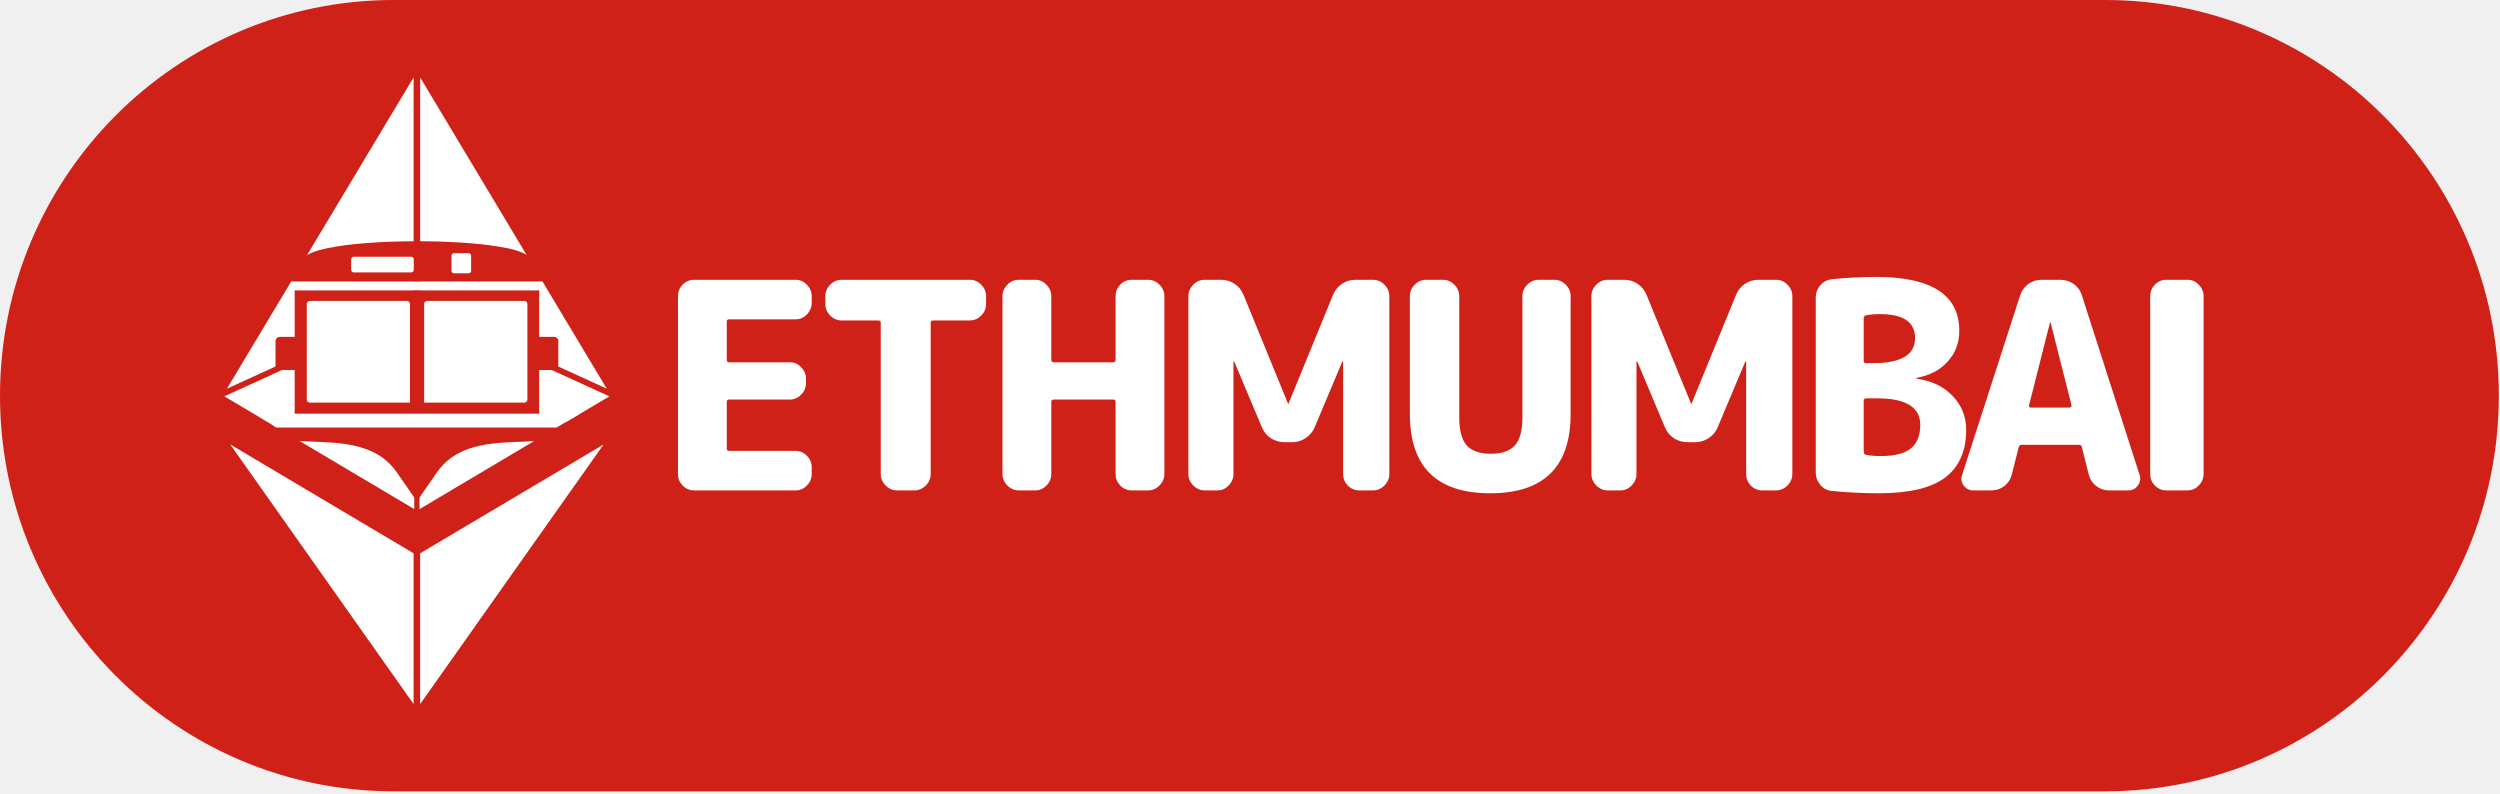
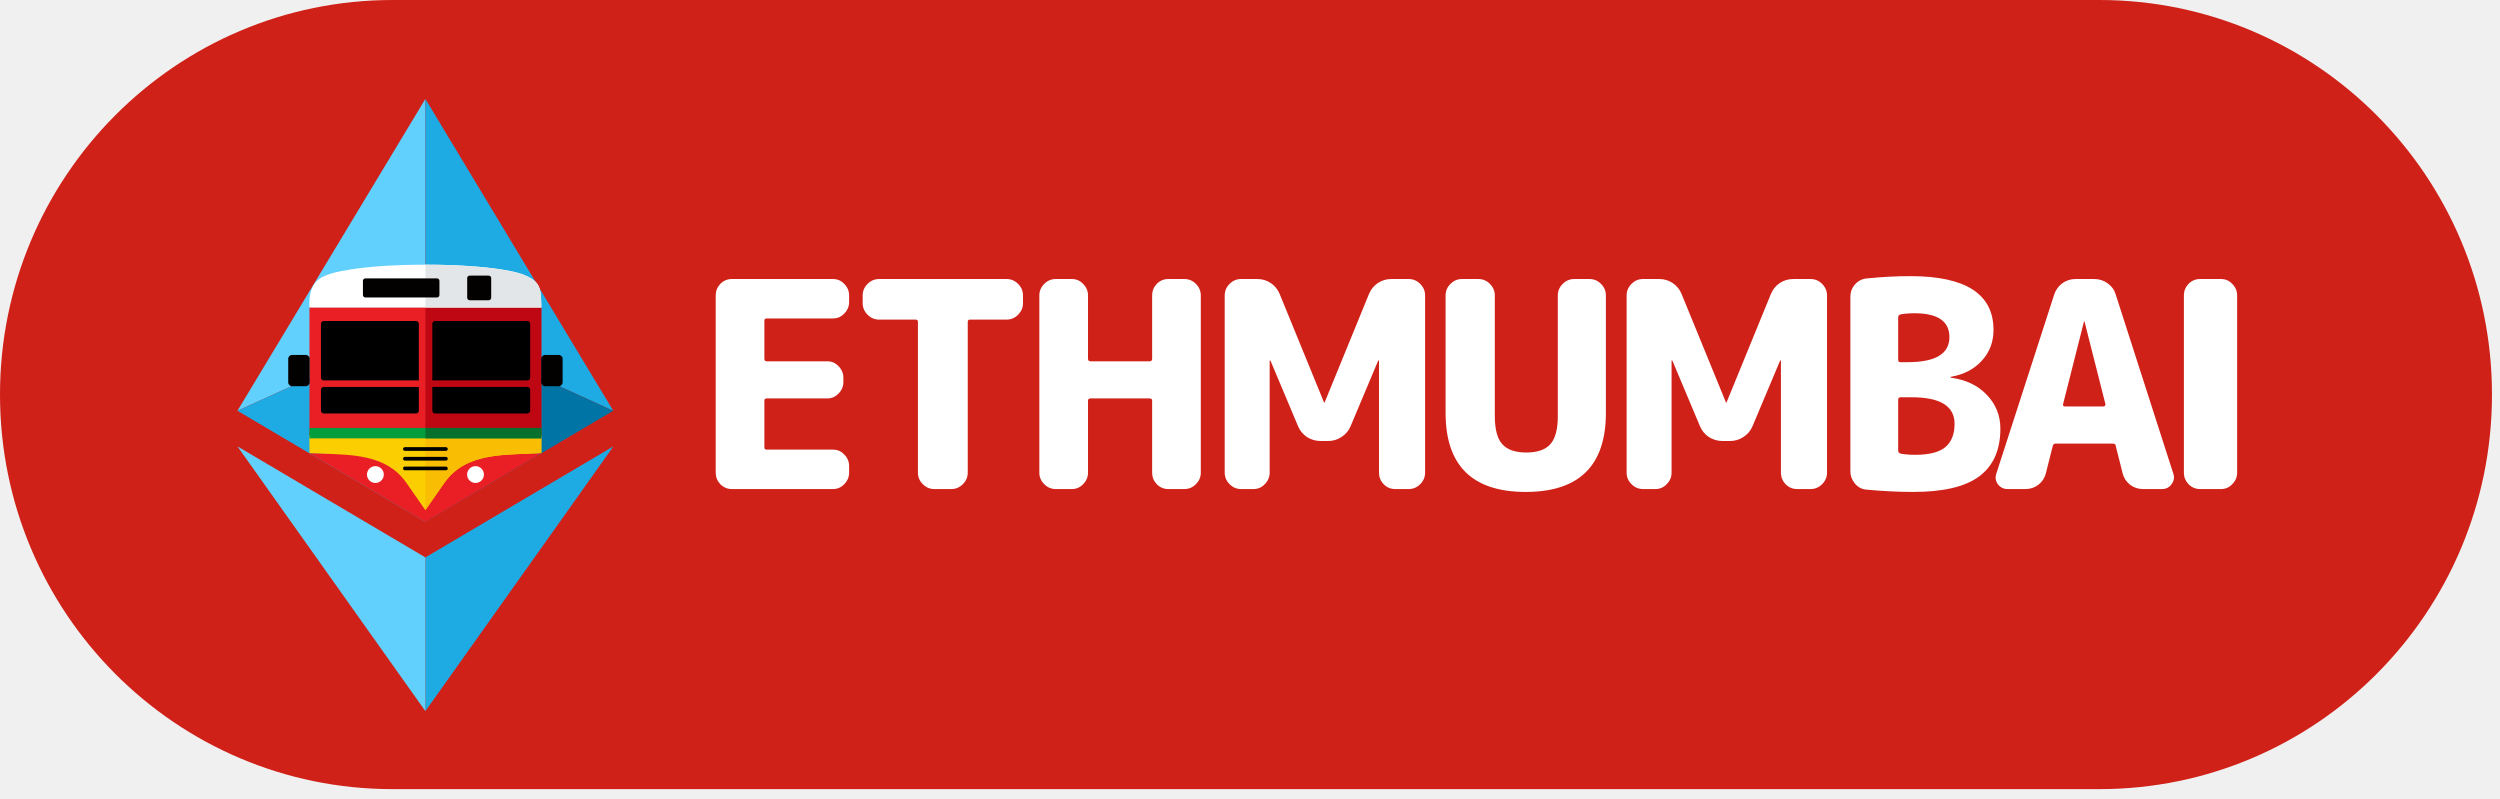
- <svg xmlns="http://www.w3.org/2000/svg" width="126" height="40" viewBox="0 0 126 40" fill="none">
-   <g clip-path="url(#clip0_211_4787)">
-     <path d="M106.098 0H19.842C8.883 0 0 8.928 0 19.941C0 30.954 8.883 39.882 19.842 39.882H106.098C117.057 39.882 125.94 30.954 125.94 19.941C125.94 8.928 117.057 0 106.098 0Z" fill="#D02119" />
-     <path d="M34.979 24.716C34.758 24.716 34.565 24.633 34.401 24.468C34.246 24.303 34.169 24.11 34.169 23.887V14.93C34.169 14.707 34.246 14.513 34.401 14.348C34.565 14.184 34.758 14.101 34.979 14.101H40.101C40.323 14.101 40.511 14.184 40.665 14.348C40.829 14.513 40.911 14.707 40.911 14.93V15.264C40.911 15.488 40.829 15.681 40.665 15.846C40.511 16.011 40.323 16.093 40.101 16.093H36.745C36.667 16.093 36.629 16.132 36.629 16.21V18.129C36.629 18.216 36.667 18.26 36.745 18.26H39.812C40.033 18.26 40.221 18.342 40.376 18.507C40.54 18.672 40.622 18.866 40.622 19.089V19.307C40.622 19.53 40.54 19.724 40.376 19.888C40.221 20.053 40.033 20.136 39.812 20.136H36.745C36.667 20.136 36.629 20.174 36.629 20.252V22.607C36.629 22.685 36.667 22.724 36.745 22.724H40.101C40.323 22.724 40.511 22.806 40.665 22.971C40.829 23.136 40.911 23.329 40.911 23.552V23.887C40.911 24.11 40.829 24.303 40.665 24.468C40.511 24.633 40.323 24.716 40.101 24.716H34.979ZM42.422 16.151C42.2 16.151 42.007 16.069 41.843 15.904C41.679 15.739 41.597 15.546 41.597 15.323V14.93C41.597 14.707 41.679 14.513 41.843 14.348C42.007 14.184 42.2 14.101 42.422 14.101H48.874C49.096 14.101 49.289 14.184 49.453 14.348C49.617 14.513 49.699 14.707 49.699 14.93V15.323C49.699 15.546 49.617 15.739 49.453 15.904C49.289 16.069 49.096 16.151 48.874 16.151H47.023C46.945 16.151 46.907 16.19 46.907 16.268V23.887C46.907 24.11 46.825 24.303 46.661 24.468C46.497 24.633 46.304 24.716 46.082 24.716H45.214C44.992 24.716 44.799 24.633 44.635 24.468C44.471 24.303 44.389 24.11 44.389 23.887V16.268C44.389 16.19 44.351 16.151 44.273 16.151H42.422ZM51.35 24.716C51.128 24.716 50.935 24.633 50.771 24.468C50.607 24.303 50.525 24.11 50.525 23.887V14.93C50.525 14.707 50.607 14.513 50.771 14.348C50.935 14.184 51.128 14.101 51.35 14.101H52.175C52.396 14.101 52.584 14.184 52.739 14.348C52.903 14.513 52.985 14.707 52.985 14.93V18.129C52.985 18.216 53.028 18.26 53.115 18.26H56.096C56.182 18.26 56.226 18.216 56.226 18.129V14.93C56.226 14.707 56.303 14.513 56.457 14.348C56.621 14.184 56.814 14.101 57.036 14.101H57.861C58.082 14.101 58.275 14.184 58.439 14.348C58.603 14.513 58.685 14.707 58.685 14.93V23.887C58.685 24.11 58.603 24.303 58.439 24.468C58.275 24.633 58.082 24.716 57.861 24.716H57.036C56.814 24.716 56.621 24.633 56.457 24.468C56.303 24.303 56.226 24.11 56.226 23.887V20.252C56.226 20.174 56.182 20.136 56.096 20.136H53.115C53.028 20.136 52.985 20.174 52.985 20.252V23.887C52.985 24.11 52.903 24.303 52.739 24.468C52.584 24.633 52.396 24.716 52.175 24.716H51.35Z" fill="white" />
-     <path d="M60.719 24.716C60.497 24.716 60.304 24.633 60.14 24.468C59.977 24.303 59.894 24.11 59.894 23.887V14.93C59.894 14.707 59.977 14.513 60.14 14.348C60.304 14.184 60.497 14.101 60.719 14.101H61.544C61.795 14.101 62.021 14.169 62.224 14.305C62.426 14.441 62.576 14.625 62.672 14.857L64.915 20.339C64.915 20.349 64.92 20.354 64.929 20.354C64.939 20.354 64.944 20.349 64.944 20.339L67.186 14.857C67.283 14.625 67.432 14.441 67.635 14.305C67.837 14.169 68.064 14.101 68.315 14.101H69.197C69.419 14.101 69.612 14.184 69.776 14.348C69.94 14.513 70.022 14.707 70.022 14.93V23.887C70.022 24.11 69.94 24.303 69.776 24.468C69.612 24.633 69.419 24.716 69.197 24.716H68.503C68.281 24.716 68.088 24.633 67.924 24.468C67.77 24.303 67.693 24.11 67.693 23.887V18.231C67.693 18.221 67.688 18.216 67.678 18.216C67.659 18.216 67.649 18.221 67.649 18.231L66.26 21.531C66.164 21.764 66.009 21.948 65.797 22.084C65.595 22.22 65.368 22.287 65.117 22.287H64.741C64.49 22.287 64.259 22.22 64.047 22.084C63.844 21.948 63.695 21.764 63.598 21.531L62.209 18.231C62.209 18.221 62.2 18.216 62.18 18.216C62.171 18.216 62.166 18.221 62.166 18.231V23.887C62.166 24.11 62.084 24.303 61.92 24.468C61.766 24.633 61.578 24.716 61.356 24.716H60.719ZM79.159 20.863C79.159 23.528 77.809 24.861 75.108 24.861C72.408 24.861 71.057 23.528 71.057 20.863V14.93C71.057 14.707 71.139 14.513 71.303 14.348C71.467 14.184 71.66 14.101 71.882 14.101H72.721C72.943 14.101 73.136 14.184 73.3 14.348C73.464 14.513 73.546 14.707 73.546 14.93V21.037C73.546 21.696 73.671 22.166 73.922 22.447C74.173 22.729 74.578 22.869 75.137 22.869C75.697 22.869 76.102 22.729 76.353 22.447C76.603 22.166 76.729 21.696 76.729 21.037V14.93C76.729 14.707 76.811 14.513 76.975 14.348C77.139 14.184 77.332 14.101 77.553 14.101H78.335C78.557 14.101 78.749 14.184 78.913 14.348C79.078 14.513 79.159 14.707 79.159 14.93V20.863ZM81.031 24.716C80.809 24.716 80.617 24.633 80.453 24.468C80.289 24.303 80.207 24.11 80.207 23.887V14.93C80.207 14.707 80.289 14.513 80.453 14.348C80.617 14.184 80.809 14.101 81.031 14.101H81.856C82.107 14.101 82.334 14.169 82.536 14.305C82.739 14.441 82.888 14.625 82.984 14.857L85.227 20.339C85.227 20.349 85.232 20.354 85.242 20.354C85.251 20.354 85.256 20.349 85.256 20.339L87.499 14.857C87.595 14.625 87.744 14.441 87.947 14.305C88.15 14.169 88.376 14.101 88.627 14.101H89.51C89.731 14.101 89.924 14.184 90.088 14.348C90.252 14.513 90.334 14.707 90.334 14.93V23.887C90.334 24.11 90.252 24.303 90.088 24.468C89.924 24.633 89.731 24.716 89.51 24.716H88.815C88.593 24.716 88.4 24.633 88.236 24.468C88.082 24.303 88.005 24.11 88.005 23.887V18.231C88.005 18.221 88 18.216 87.99 18.216C87.971 18.216 87.961 18.221 87.961 18.231L86.573 21.531C86.476 21.764 86.322 21.948 86.11 22.084C85.907 22.22 85.68 22.287 85.43 22.287H85.053C84.802 22.287 84.571 22.22 84.359 22.084C84.156 21.948 84.007 21.764 83.91 21.531L82.522 18.231C82.522 18.221 82.512 18.216 82.493 18.216C82.483 18.216 82.478 18.221 82.478 18.231V23.887C82.478 24.11 82.396 24.303 82.232 24.468C82.078 24.633 81.89 24.716 81.668 24.716H81.031ZM93.93 20.208V22.767C93.93 22.855 93.974 22.908 94.061 22.927C94.263 22.966 94.509 22.985 94.798 22.985C95.483 22.985 95.985 22.859 96.303 22.607C96.621 22.346 96.781 21.948 96.781 21.415C96.781 20.523 96.057 20.077 94.61 20.077H94.046C93.969 20.077 93.93 20.121 93.93 20.208ZM93.93 16.05V18.187C93.93 18.265 93.969 18.303 94.046 18.303H94.408C95.816 18.303 96.52 17.882 96.52 17.038C96.52 16.234 95.932 15.832 94.755 15.832C94.475 15.832 94.239 15.851 94.046 15.89C93.969 15.909 93.93 15.963 93.93 16.05ZM92.325 24.745C92.093 24.725 91.9 24.623 91.746 24.439C91.591 24.255 91.514 24.047 91.514 23.814V15.003C91.514 14.761 91.591 14.552 91.746 14.378C91.91 14.193 92.107 14.092 92.339 14.072C93.091 13.995 93.829 13.956 94.552 13.956C97.35 13.956 98.748 14.862 98.748 16.675C98.748 17.286 98.55 17.804 98.155 18.231C97.769 18.657 97.248 18.929 96.592 19.045C96.583 19.045 96.578 19.055 96.578 19.074C96.578 19.084 96.588 19.089 96.607 19.089C97.369 19.195 97.972 19.486 98.416 19.961C98.869 20.436 99.095 21.003 99.095 21.662C99.095 22.738 98.739 23.543 98.025 24.076C97.321 24.599 96.212 24.861 94.697 24.861C93.935 24.861 93.144 24.822 92.325 24.745ZM103.32 16.253L102.264 20.426C102.254 20.455 102.259 20.485 102.278 20.514C102.307 20.533 102.336 20.543 102.365 20.543H104.304C104.333 20.543 104.357 20.533 104.376 20.514C104.405 20.485 104.414 20.455 104.405 20.426L103.349 16.253C103.349 16.244 103.344 16.239 103.334 16.239C103.325 16.239 103.32 16.244 103.32 16.253ZM99.457 24.716C99.254 24.716 99.09 24.633 98.965 24.468C98.849 24.303 98.825 24.124 98.892 23.93L101.815 14.886C101.892 14.654 102.027 14.465 102.22 14.319C102.423 14.174 102.645 14.101 102.886 14.101H103.841C104.091 14.101 104.318 14.174 104.521 14.319C104.723 14.465 104.858 14.654 104.926 14.886L107.834 23.93C107.901 24.124 107.872 24.303 107.747 24.468C107.631 24.633 107.472 24.716 107.269 24.716H106.3C106.059 24.716 105.842 24.643 105.649 24.498C105.456 24.342 105.331 24.149 105.273 23.916L104.926 22.535C104.916 22.457 104.868 22.418 104.781 22.418H101.887C101.81 22.418 101.762 22.457 101.743 22.535L101.395 23.916C101.338 24.149 101.212 24.342 101.019 24.498C100.826 24.643 100.609 24.716 100.368 24.716H99.457ZM109.18 24.716C108.958 24.716 108.766 24.633 108.602 24.468C108.447 24.303 108.37 24.11 108.37 23.887V14.93C108.37 14.707 108.447 14.513 108.602 14.348C108.766 14.184 108.958 14.101 109.18 14.101H110.251C110.473 14.101 110.661 14.184 110.815 14.348C110.979 14.513 111.061 14.707 111.061 14.93V23.887C111.061 24.11 110.979 24.303 110.815 24.468C110.661 24.633 110.473 24.716 110.251 24.716H109.18Z" fill="white" />
-     <path d="M20.929 3.604V15.343L11.231 19.775L20.929 3.604Z" fill="white" />
-     <path d="M20.846 3.901V15.289L11.438 19.59L20.846 3.901ZM21.011 3.307L11.023 19.961L21.011 15.396V3.307Z" fill="#D02119" />
-     <path d="M21.093 15.343V3.604L30.787 19.775L21.093 15.343Z" fill="white" />
-     <path d="M21.176 3.902L30.58 19.59L21.176 15.29V3.902ZM21.011 3.307V15.396L30.995 19.961L21.011 3.307Z" fill="#D02119" />
-     <path d="M11.165 19.969L20.945 15.499V25.776L11.165 19.969Z" fill="white" />
-     <path d="M20.879 15.602V25.659L11.308 19.976L20.879 15.601M21.011 15.396L11.023 19.961L21.011 25.892V15.396Z" fill="#D02119" />
-     <path d="M21.077 15.499L30.853 19.969L21.077 25.776V15.499Z" fill="white" />
-     <path d="M21.143 15.602L30.711 19.977L21.143 25.66V15.602M21.011 15.396V25.892L30.995 19.961L21.011 15.396Z" fill="#D02119" />
-     <path d="M21.093 27.84L30.712 22.131L21.093 35.745V27.84Z" fill="white" />
-     <path d="M30.421 22.4L21.175 35.485V27.887L30.421 22.4M31.003 21.863L21.011 27.793V36.004L31.003 21.863Z" fill="#D02119" />
-     <path d="M11.314 22.131L20.929 27.84V35.745L11.314 22.131Z" fill="white" />
-     <path d="M11.604 22.4L20.846 27.887V35.485L11.604 22.4ZM11.023 21.863L21.011 36.004V27.793L11.023 21.863Z" fill="#D02119" />
-     <path d="M27.174 14.628H14.852V21.3H27.174V14.628Z" fill="#D02119" />
-     <path d="M15.609 15.168H20.514C20.596 15.168 20.662 15.235 20.662 15.317V20.29H15.609C15.527 20.29 15.461 20.223 15.461 20.141V15.317C15.461 15.235 15.527 15.168 15.609 15.168Z" fill="white" />
-     <path d="M21.526 15.168H26.432C26.514 15.168 26.58 15.235 26.58 15.317V20.141C26.58 20.224 26.513 20.29 26.432 20.29H21.378V15.317C21.378 15.235 21.445 15.168 21.526 15.168Z" fill="white" />
-     <path fill-rule="evenodd" clip-rule="evenodd" d="M14.848 14.184L27.175 14.181C27.143 13.579 27.231 13.307 26.713 12.947C26.266 12.637 25.727 12.527 25.089 12.422C22.953 12.071 19.122 12.071 16.982 12.421C16.413 12.514 15.73 12.651 15.348 12.938C14.969 13.222 14.815 13.455 14.848 14.184L14.848 14.184Z" fill="#D02119" />
-     <path d="M20.722 12.938H17.831C17.758 12.938 17.699 12.997 17.699 13.07V13.598C17.699 13.671 17.758 13.73 17.831 13.73H20.722C20.795 13.73 20.854 13.671 20.854 13.598V13.07C20.854 12.997 20.795 12.938 20.722 12.938Z" fill="white" />
-     <path d="M23.613 12.758H22.887C22.814 12.758 22.755 12.817 22.755 12.89V13.645C22.755 13.719 22.814 13.778 22.887 13.778H23.613C23.686 13.778 23.745 13.719 23.745 13.645V12.89C23.745 12.817 23.686 12.758 23.613 12.758Z" fill="white" />
-     <path fill-rule="evenodd" clip-rule="evenodd" d="M27.175 22.221L25.797 22.282C24.278 22.349 22.878 22.571 22.019 23.812L21.011 25.267L20.003 23.811C19.142 22.564 17.736 22.341 16.21 22.278L14.851 22.221L13.391 21.274H28.67L27.175 22.221Z" fill="#D02119" />
-     <path fill-rule="evenodd" clip-rule="evenodd" d="M29.225 20.85H12.845L13.919 21.549H28.05L29.225 20.85Z" fill="white" />
-     <path d="M14.817 16.979H14.092C13.979 16.979 13.886 17.072 13.886 17.186V18.441C13.886 18.556 13.979 18.649 14.092 18.649H14.817C14.931 18.649 15.023 18.556 15.023 18.441V17.186C15.023 17.072 14.931 16.979 14.817 16.979Z" fill="#D02119" />
-     <path d="M27.933 16.979H27.209C27.095 16.979 27.002 17.072 27.002 17.186V18.441C27.002 18.556 27.095 18.649 27.209 18.649H27.933C28.047 18.649 28.139 18.556 28.139 18.441V17.186C28.139 17.072 28.047 16.979 27.933 16.979Z" fill="#D02119" />
-     <path d="M27.225 14.183H14.814V14.627H27.225V14.183Z" fill="white" />
-     <path fill-rule="evenodd" clip-rule="evenodd" d="M27.407 14.184H14.619L14.85 13.796H27.176L27.407 14.184Z" fill="#D02119" />
+ <svg xmlns="http://www.w3.org/2000/svg" width="354" height="113" viewBox="0 0 354 113" fill="none">
+   <g clip-path="url(#clip0_2106_2449)">
+     <path d="M297.27 0H55.593C24.89 0 0 25.014 0 55.871V55.871C0 86.728 24.89 111.742 55.593 111.742H297.27C327.974 111.742 352.864 86.728 352.864 55.871V55.871C352.864 25.014 327.974 0 297.27 0Z" fill="#D02119" />
+     <path d="M103.614 69.249C102.992 69.249 102.452 69.018 101.992 68.556C101.56 68.095 101.344 67.552 101.344 66.927V41.832C101.344 41.207 101.56 40.664 101.992 40.202C102.452 39.741 102.992 39.51 103.614 39.51H117.964C118.586 39.51 119.113 39.741 119.545 40.202C120.004 40.664 120.234 41.207 120.234 41.832V42.769C120.234 43.394 120.004 43.937 119.545 44.398C119.113 44.86 118.586 45.091 117.964 45.091H108.559C108.343 45.091 108.235 45.2 108.235 45.417V50.794C108.235 51.039 108.343 51.161 108.559 51.161H117.153C117.774 51.161 118.301 51.392 118.734 51.854C119.194 52.315 119.423 52.859 119.423 53.483V54.094C119.423 54.719 119.194 55.262 118.734 55.724C118.301 56.186 117.774 56.416 117.153 56.416H108.559C108.343 56.416 108.235 56.525 108.235 56.742V63.342C108.235 63.559 108.343 63.668 108.559 63.668H117.964C118.586 63.668 119.113 63.899 119.545 64.36C120.004 64.822 120.234 65.365 120.234 65.99V66.927C120.234 67.552 120.004 68.095 119.545 68.556C119.113 69.018 118.586 69.249 117.964 69.249H103.614ZM124.466 45.254C123.844 45.254 123.304 45.023 122.844 44.561C122.385 44.1 122.155 43.556 122.155 42.932V41.832C122.155 41.207 122.385 40.664 122.844 40.202C123.304 39.741 123.844 39.51 124.466 39.51H142.545C143.167 39.51 143.708 39.741 144.167 40.202C144.626 40.664 144.856 41.207 144.856 41.832V42.932C144.856 43.556 144.626 44.1 144.167 44.561C143.708 45.023 143.167 45.254 142.545 45.254H137.357C137.14 45.254 137.032 45.363 137.032 45.58V66.927C137.032 67.552 136.802 68.095 136.343 68.556C135.883 69.018 135.343 69.249 134.722 69.249H132.289C131.668 69.249 131.127 69.018 130.668 68.556C130.209 68.095 129.979 67.552 129.979 66.927V45.58C129.979 45.363 129.87 45.254 129.654 45.254H124.466ZM149.482 69.249C148.86 69.249 148.319 69.018 147.86 68.556C147.4 68.095 147.171 67.552 147.171 66.927V41.832C147.171 41.207 147.4 40.664 147.86 40.202C148.319 39.741 148.86 39.51 149.482 39.51H151.792C152.413 39.51 152.94 39.741 153.373 40.202C153.833 40.664 154.062 41.207 154.062 41.832V50.794C154.062 51.039 154.184 51.161 154.427 51.161H162.778C163.021 51.161 163.143 51.039 163.143 50.794V41.832C163.143 41.207 163.359 40.664 163.791 40.202C164.25 39.741 164.791 39.51 165.413 39.51H167.723C168.345 39.51 168.885 39.741 169.344 40.202C169.804 40.664 170.034 41.207 170.034 41.832V66.927C170.034 67.552 169.804 68.095 169.344 68.556C168.885 69.018 168.345 69.249 167.723 69.249H165.413C164.791 69.249 164.25 69.018 163.791 68.556C163.359 68.095 163.143 67.552 163.143 66.927V56.742C163.143 56.525 163.021 56.416 162.778 56.416H154.427C154.184 56.416 154.062 56.525 154.062 56.742V66.927C154.062 67.552 153.833 68.095 153.373 68.556C152.94 69.018 152.413 69.249 151.792 69.249H149.482Z" fill="white" />
+     <path d="M175.729 69.249C175.107 69.249 174.567 69.018 174.107 68.557C173.648 68.095 173.418 67.552 173.418 66.927V41.832C173.418 41.207 173.648 40.664 174.107 40.203C174.567 39.741 175.107 39.51 175.729 39.51H178.039C178.742 39.51 179.377 39.7 179.945 40.08C180.512 40.461 180.931 40.977 181.201 41.628L187.484 56.987C187.484 57.014 187.498 57.028 187.525 57.028C187.552 57.028 187.565 57.014 187.565 56.987L193.849 41.628C194.119 40.977 194.538 40.461 195.105 40.08C195.673 39.7 196.308 39.51 197.011 39.51H199.484C200.105 39.51 200.645 39.741 201.105 40.203C201.564 40.664 201.794 41.207 201.794 41.832V66.927C201.794 67.552 201.564 68.095 201.105 68.557C200.645 69.018 200.105 69.249 199.484 69.249H197.538C196.916 69.249 196.376 69.018 195.916 68.557C195.484 68.095 195.268 67.552 195.268 66.927V51.08C195.268 51.053 195.254 51.039 195.227 51.039C195.173 51.039 195.146 51.053 195.146 51.08L191.254 60.328C190.984 60.979 190.551 61.495 189.957 61.876C189.39 62.256 188.754 62.446 188.052 62.446H186.998C186.295 62.446 185.647 62.256 185.052 61.876C184.485 61.495 184.066 60.979 183.795 60.328L179.904 51.08C179.904 51.053 179.877 51.039 179.823 51.039C179.796 51.039 179.783 51.053 179.783 51.08V66.927C179.783 67.552 179.553 68.095 179.093 68.557C178.661 69.018 178.134 69.249 177.512 69.249H175.729ZM227.395 58.454C227.395 65.922 223.612 69.657 216.045 69.657C208.478 69.657 204.695 65.922 204.695 58.454V41.832C204.695 41.207 204.924 40.664 205.384 40.203C205.843 39.741 206.384 39.51 207.006 39.51H209.356C209.978 39.51 210.519 39.741 210.978 40.203C211.438 40.664 211.667 41.207 211.667 41.832V58.943C211.667 60.789 212.019 62.106 212.721 62.894C213.424 63.682 214.559 64.076 216.126 64.076C217.693 64.076 218.829 63.682 219.531 62.894C220.234 62.106 220.585 60.789 220.585 58.943V41.832C220.585 41.207 220.815 40.664 221.275 40.203C221.734 39.741 222.275 39.51 222.896 39.51H225.085C225.707 39.51 226.247 39.741 226.707 40.203C227.166 40.664 227.395 41.207 227.395 41.832V58.454ZM232.641 69.249C232.019 69.249 231.478 69.018 231.019 68.557C230.559 68.095 230.33 67.552 230.33 66.927V41.832C230.33 41.207 230.559 40.664 231.019 40.203C231.478 39.741 232.019 39.51 232.641 39.51H234.951C235.653 39.51 236.289 39.7 236.856 40.08C237.424 40.461 237.842 40.977 238.113 41.628L244.396 56.987C244.396 57.014 244.41 57.028 244.437 57.028C244.463 57.028 244.477 57.014 244.477 56.987L250.76 41.628C251.031 40.977 251.449 40.461 252.017 40.08C252.584 39.7 253.22 39.51 253.922 39.51H256.395C257.016 39.51 257.557 39.741 258.016 40.203C258.476 40.664 258.706 41.207 258.706 41.832V66.927C258.706 67.552 258.476 68.095 258.016 68.557C257.557 69.018 257.016 69.249 256.395 69.249H254.449C253.828 69.249 253.287 69.018 252.828 68.557C252.395 68.095 252.179 67.552 252.179 66.927V51.08C252.179 51.053 252.166 51.039 252.138 51.039C252.085 51.039 252.057 51.053 252.057 51.08L248.166 60.328C247.895 60.979 247.463 61.495 246.869 61.876C246.301 62.256 245.666 62.446 244.964 62.446H243.91C243.207 62.446 242.559 62.256 241.964 61.876C241.396 61.495 240.978 60.979 240.707 60.328L236.816 51.08C236.816 51.053 236.788 51.039 236.734 51.039C236.707 51.039 236.694 51.053 236.694 51.08V66.927C236.694 67.552 236.464 68.095 236.005 68.557C235.572 69.018 235.045 69.249 234.424 69.249H232.641ZM268.782 56.62V63.79C268.782 64.035 268.903 64.184 269.146 64.238C269.714 64.347 270.403 64.401 271.213 64.401C273.132 64.401 274.538 64.049 275.429 63.342C276.321 62.609 276.767 61.495 276.767 60.002C276.767 57.503 274.74 56.254 270.686 56.254H269.105C268.889 56.254 268.782 56.376 268.782 56.62ZM268.782 44.969V50.958C268.782 51.175 268.889 51.283 269.105 51.283H270.119C274.064 51.283 276.037 50.102 276.037 47.739C276.037 45.485 274.389 44.358 271.092 44.358C270.308 44.358 269.646 44.412 269.105 44.521C268.889 44.575 268.782 44.724 268.782 44.969ZM264.282 69.331C263.633 69.276 263.093 68.991 262.66 68.475C262.228 67.959 262.012 67.376 262.012 66.724V42.036C262.012 41.357 262.228 40.773 262.66 40.284C263.12 39.768 263.674 39.483 264.322 39.428C266.43 39.211 268.497 39.102 270.524 39.102C278.361 39.102 282.28 41.642 282.28 46.721C282.28 48.432 281.726 49.885 280.618 51.08C279.537 52.275 278.078 53.035 276.24 53.361C276.213 53.361 276.2 53.388 276.2 53.443C276.2 53.47 276.227 53.483 276.281 53.483C278.415 53.782 280.105 54.597 281.348 55.928C282.618 57.259 283.253 58.847 283.253 60.694C283.253 63.709 282.253 65.963 280.253 67.457C278.28 68.924 275.173 69.657 270.93 69.657C268.795 69.657 266.579 69.548 264.282 69.331ZM295.089 45.539L292.13 57.231C292.103 57.313 292.116 57.394 292.17 57.476C292.251 57.53 292.332 57.557 292.413 57.557H297.846C297.926 57.557 297.994 57.53 298.048 57.476C298.129 57.394 298.156 57.313 298.129 57.231L295.17 45.539C295.17 45.512 295.156 45.498 295.13 45.498C295.102 45.498 295.089 45.512 295.089 45.539ZM284.265 69.249C283.698 69.249 283.239 69.018 282.887 68.557C282.563 68.095 282.495 67.593 282.684 67.05L290.873 41.71C291.089 41.058 291.467 40.528 292.008 40.121C292.576 39.714 293.197 39.51 293.873 39.51H296.548C297.251 39.51 297.886 39.714 298.453 40.121C299.021 40.528 299.399 41.058 299.588 41.71L307.736 67.05C307.925 67.593 307.844 68.095 307.493 68.557C307.169 69.018 306.723 69.249 306.155 69.249H303.439C302.764 69.249 302.156 69.046 301.615 68.639C301.074 68.204 300.723 67.661 300.561 67.009L299.588 63.139C299.562 62.921 299.427 62.813 299.183 62.813H291.076C290.859 62.813 290.724 62.921 290.67 63.139L289.697 67.009C289.535 67.661 289.184 68.204 288.643 68.639C288.103 69.046 287.495 69.249 286.819 69.249H284.265ZM311.509 69.249C310.887 69.249 310.347 69.018 309.887 68.557C309.455 68.095 309.239 67.552 309.239 66.927V41.832C309.239 41.207 309.455 40.664 309.887 40.203C310.347 39.741 310.887 39.51 311.509 39.51H314.509C315.13 39.51 315.657 39.741 316.089 40.203C316.549 40.664 316.779 41.207 316.779 41.832V66.927C316.779 67.552 316.549 68.095 316.089 68.557C315.657 69.018 315.13 69.249 314.509 69.249H311.509Z" fill="white" />
+     <path d="M60.233 14.009V46.061L33.621 58.163L60.233 14.009Z" fill="#62D0FC" />
+     <path d="M86.836 58.163L60.234 46.061V14.009L86.836 58.163Z" fill="#1EABE4" />
+     <path d="M60.233 73.886V46.062L33.621 58.164L60.233 73.886Z" fill="#1EABE4" />
+     <path d="M86.836 58.164L60.234 46.062V73.886L86.836 58.164Z" fill="#0075A5" />
+     <path d="M76.664 64.176H43.801L60.24 73.9L76.664 64.176Z" fill="#E91F25" />
+     <path d="M86.857 63.206L60.234 78.929V100.697L86.857 63.206Z" fill="#1EABE4" />
+     <path d="M33.621 63.206L60.233 78.929V100.697L33.621 63.206Z" fill="#62D0FC" />
+     <path d="M76.653 43.499H43.822V61.714H76.653V43.499Z" fill="#E91F25" />
+     <path d="M76.65 43.499H60.24V61.714H76.65V43.499Z" fill="#BF0613" />
+     <path d="M45.844 45.457H58.914C59.132 45.457 59.308 45.634 59.308 45.852V53.867H45.844C45.626 53.867 45.449 53.689 45.449 53.472V45.853C45.449 45.634 45.626 45.458 45.844 45.458V45.457Z" fill="black" />
+     <path d="M61.609 45.458H74.679C74.898 45.458 75.074 45.635 75.074 45.853V53.472C75.074 53.69 74.897 53.867 74.679 53.867H61.215V45.852C61.215 45.633 61.392 45.457 61.609 45.457V45.458Z" fill="black" />
+     <path d="M45.858 54.789H59.309V58.143C59.309 58.368 59.126 58.551 58.9 58.551H45.858C45.633 58.551 45.449 58.368 45.449 58.143V55.197C45.449 54.971 45.633 54.788 45.858 54.788V54.789Z" fill="black" />
+     <path d="M61.215 54.789H74.665C74.891 54.789 75.074 54.972 75.074 55.198V58.142C75.074 58.367 74.891 58.55 74.665 58.55H61.623C61.398 58.55 61.215 58.367 61.215 58.142V54.788V54.789Z" fill="black" />
+     <path fill-rule="evenodd" clip-rule="evenodd" d="M43.813 43.55L76.657 43.542C76.573 41.946 76.806 40.524 75.427 39.57C74.236 38.746 72.799 38.455 71.1 38.177C65.408 37.247 55.201 37.246 49.499 38.174C47.983 38.42 46.163 38.784 45.146 39.544C44.136 40.299 43.724 41.618 43.812 43.55L43.813 43.55Z" fill="white" />
+     <path fill-rule="evenodd" clip-rule="evenodd" d="M60.238 43.546L76.658 43.542C76.573 41.946 76.806 40.524 75.427 39.57C74.236 38.747 72.8 38.456 71.1 38.178C68.254 37.712 64.211 37.479 60.234 37.478L60.237 43.545L60.238 43.546Z" fill="#E3E6E8" />
+     <path d="M61.872 39.417H51.742C51.548 39.417 51.391 39.574 51.391 39.769V41.773C51.391 41.967 51.548 42.124 51.742 42.124H61.872C62.067 42.124 62.224 41.967 62.224 41.773V39.769C62.224 39.574 62.067 39.417 61.872 39.417Z" fill="#020100" />
+     <path d="M69.201 39.027H66.506C66.312 39.027 66.154 39.185 66.154 39.379V42.161C66.154 42.355 66.312 42.513 66.506 42.513H69.201C69.395 42.513 69.553 42.355 69.553 42.161V39.379C69.553 39.185 69.395 39.027 69.201 39.027Z" fill="#020100" />
+     <path fill-rule="evenodd" clip-rule="evenodd" d="M76.654 64.156L72.981 64.318C68.934 64.496 65.206 65.084 62.916 68.374L60.23 72.231L57.546 68.37C55.249 65.067 51.503 64.474 47.439 64.306L43.816 64.156V61.645H76.654V64.156Z" fill="#FBCE01" />
+     <path fill-rule="evenodd" clip-rule="evenodd" d="M60.24 61.645H76.659V64.156L72.986 64.318C68.939 64.496 65.21 65.084 62.921 68.374L60.234 72.231L60.24 61.645Z" fill="#F9BE03" />
+     <path d="M63.141 63.843H57.333C57.188 63.843 57.07 63.725 57.07 63.58C57.07 63.434 57.188 63.316 57.333 63.316H63.141C63.286 63.316 63.404 63.434 63.404 63.58C63.404 63.725 63.286 63.843 63.141 63.843Z" fill="black" />
+     <path d="M63.141 65.218H57.333C57.188 65.218 57.07 65.1 57.07 64.954C57.07 64.809 57.188 64.691 57.333 64.691H63.141C63.286 64.691 63.404 64.809 63.404 64.954C63.404 65.1 63.286 65.218 63.141 65.218Z" fill="black" />
+     <path d="M63.141 66.594H57.333C57.188 66.594 57.07 66.476 57.07 66.331C57.07 66.185 57.188 66.067 57.333 66.067H63.141C63.286 66.067 63.404 66.185 63.404 66.331C63.404 66.476 63.286 66.594 63.141 66.594Z" fill="black" />
+     <path d="M76.653 60.596H43.822V62.071H76.653V60.596Z" fill="#029D3D" />
+     <path d="M76.661 60.596H60.24V62.071H76.661V60.596Z" fill="#07702C" />
+     <path d="M53.154 68.389C53.812 68.389 54.346 67.855 54.346 67.197C54.346 66.538 53.812 66.004 53.154 66.004C52.495 66.004 51.961 66.538 51.961 67.197C51.961 67.855 52.495 68.389 53.154 68.389Z" fill="white" />
+     <path d="M67.331 68.389C67.99 68.389 68.524 67.855 68.524 67.197C68.524 66.538 67.99 66.004 67.331 66.004C66.673 66.004 66.139 66.538 66.139 67.197C66.139 67.855 66.673 68.389 67.331 68.389Z" fill="white" />
+     <path d="M43.292 50.258H41.362C41.059 50.258 40.812 50.504 40.812 50.808V54.135C40.812 54.439 41.059 54.685 41.362 54.685H43.292C43.595 54.685 43.842 54.439 43.842 54.135V50.808C43.842 50.504 43.595 50.258 43.292 50.258Z" fill="#020100" />
+     <path d="M79.116 50.258H77.187C76.883 50.258 76.637 50.504 76.637 50.808V54.135C76.637 54.439 76.883 54.685 77.187 54.685H79.116C79.42 54.685 79.666 54.439 79.666 54.135V50.808C79.666 50.504 79.42 50.258 79.116 50.258Z" fill="#020100" />
  </g>
  <defs>
-     <clipPath id="clip0_211_4787">
-       <rect width="126" height="40" fill="white" />
+     <clipPath id="clip0_2106_2449">
+       <rect width="353.031" height="112.073" fill="white" />
    </clipPath>
  </defs>
</svg>
